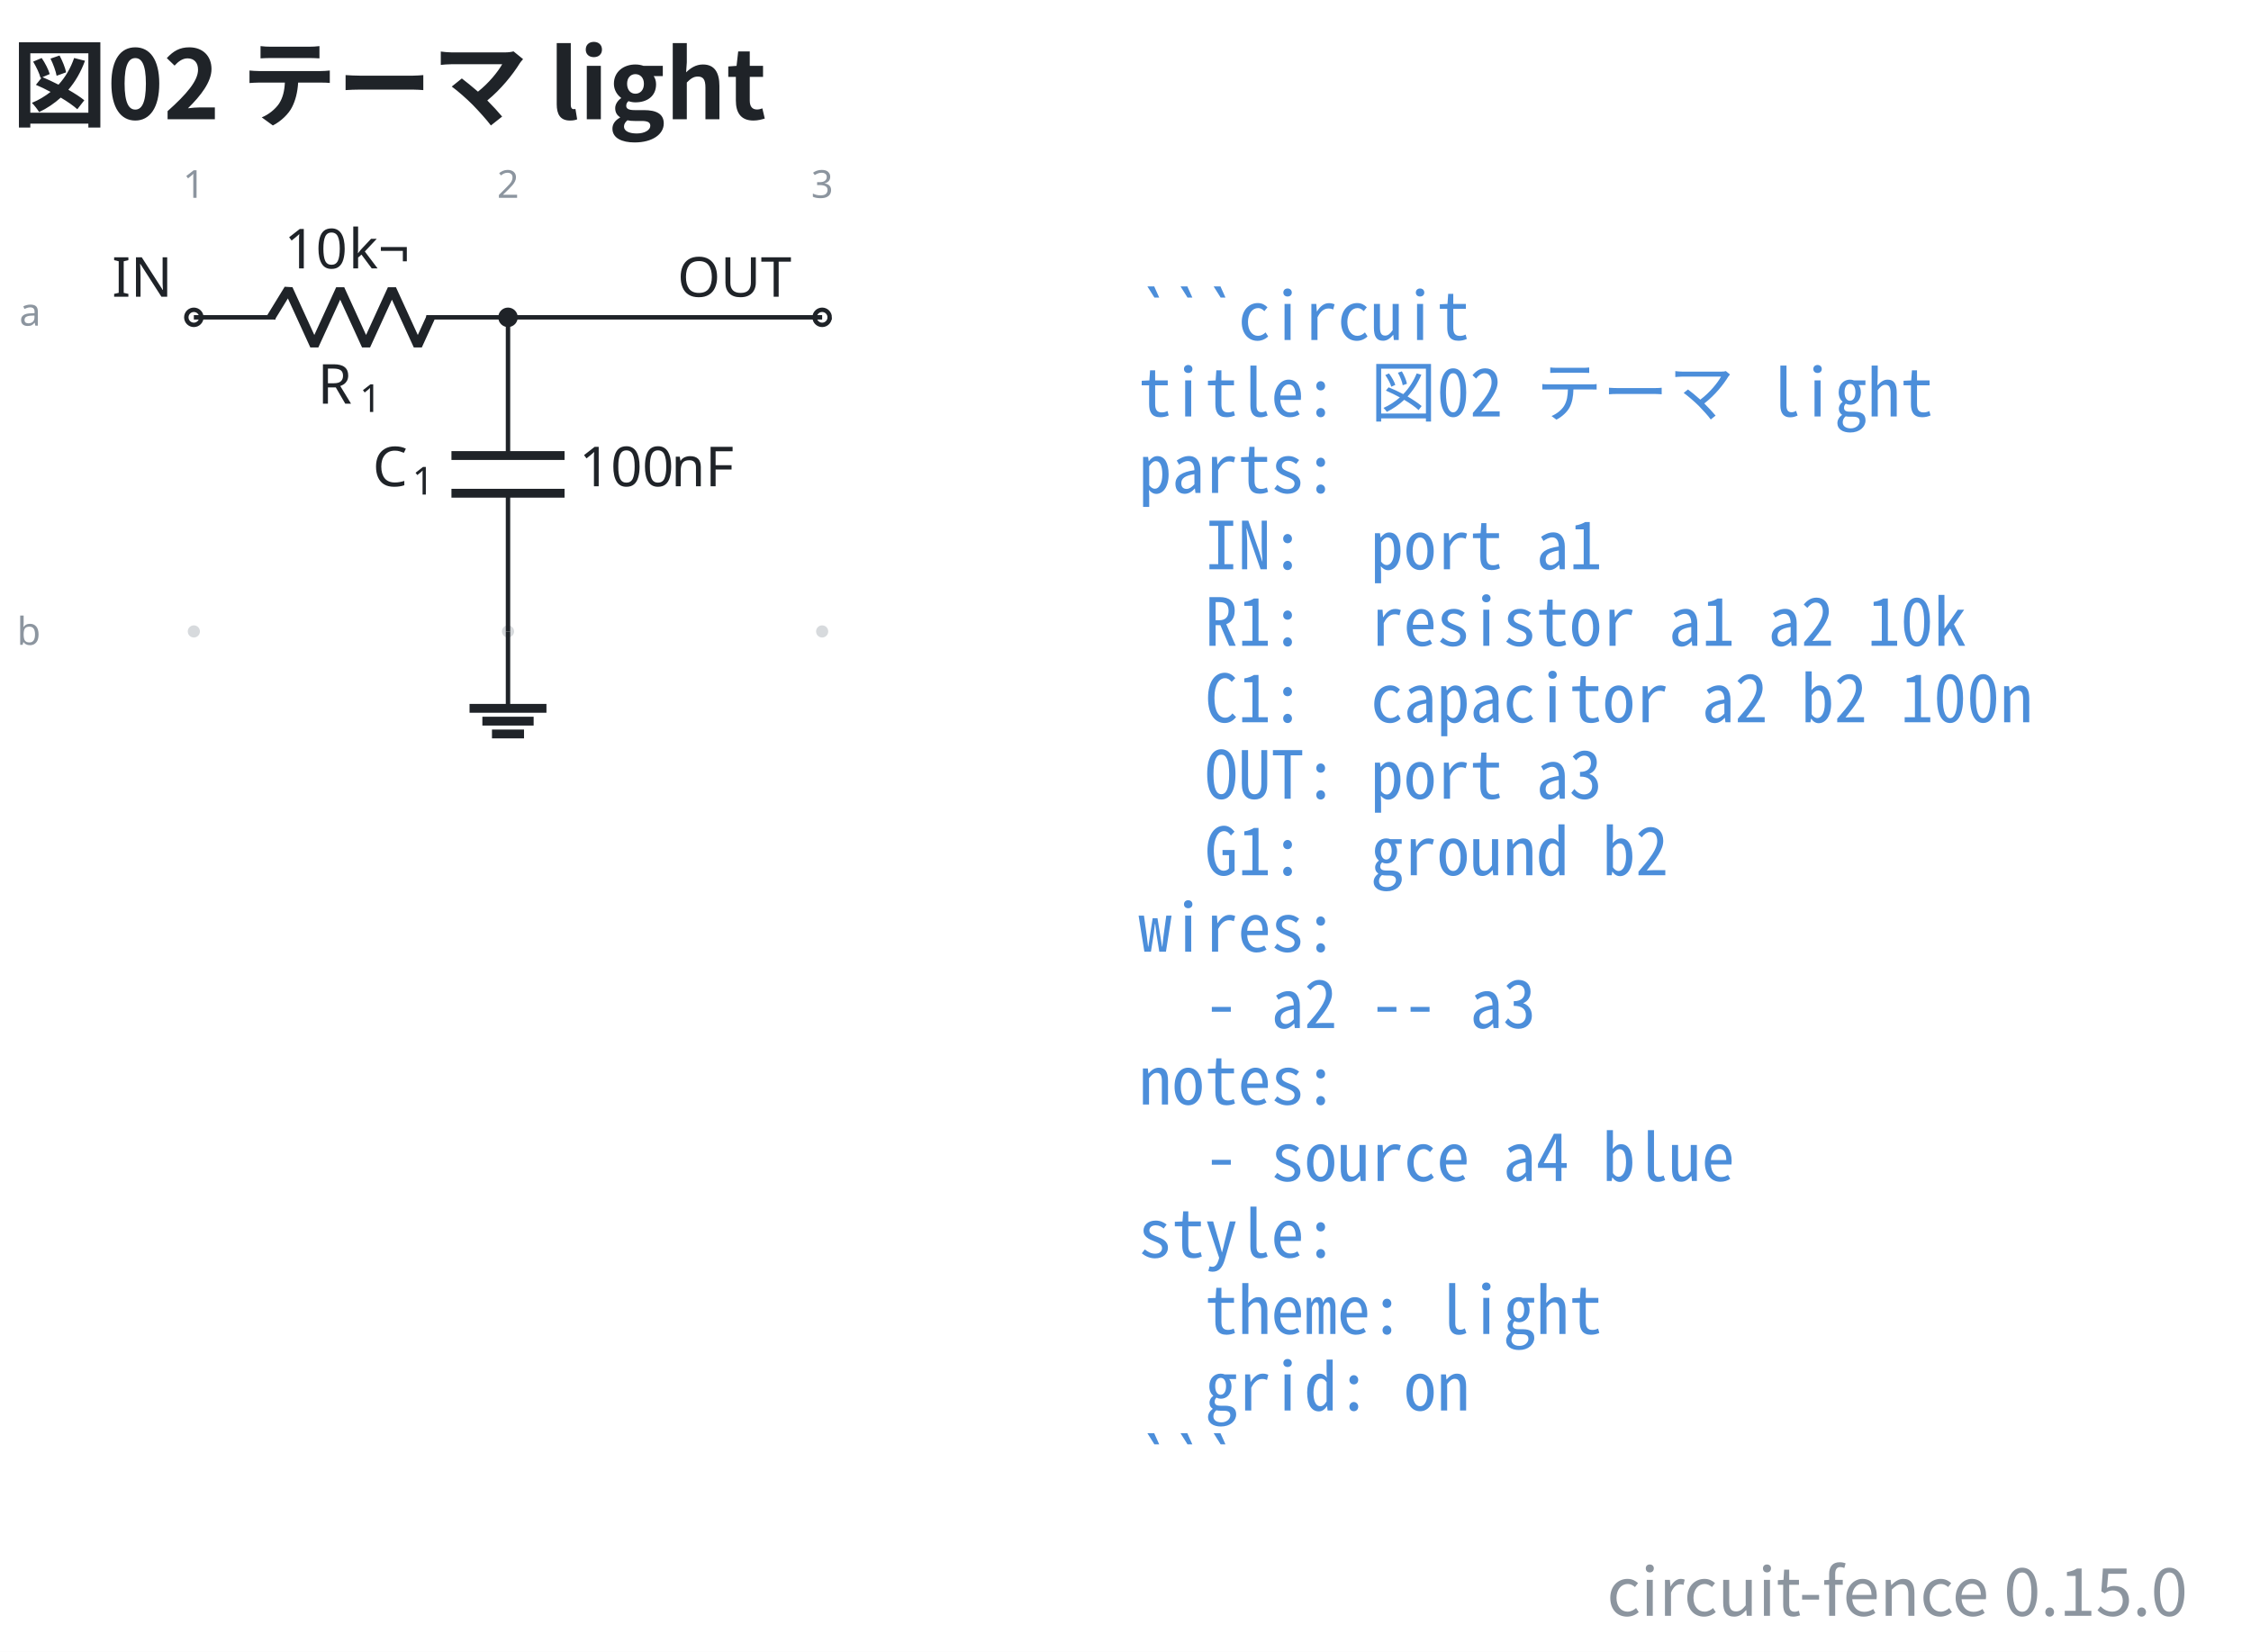
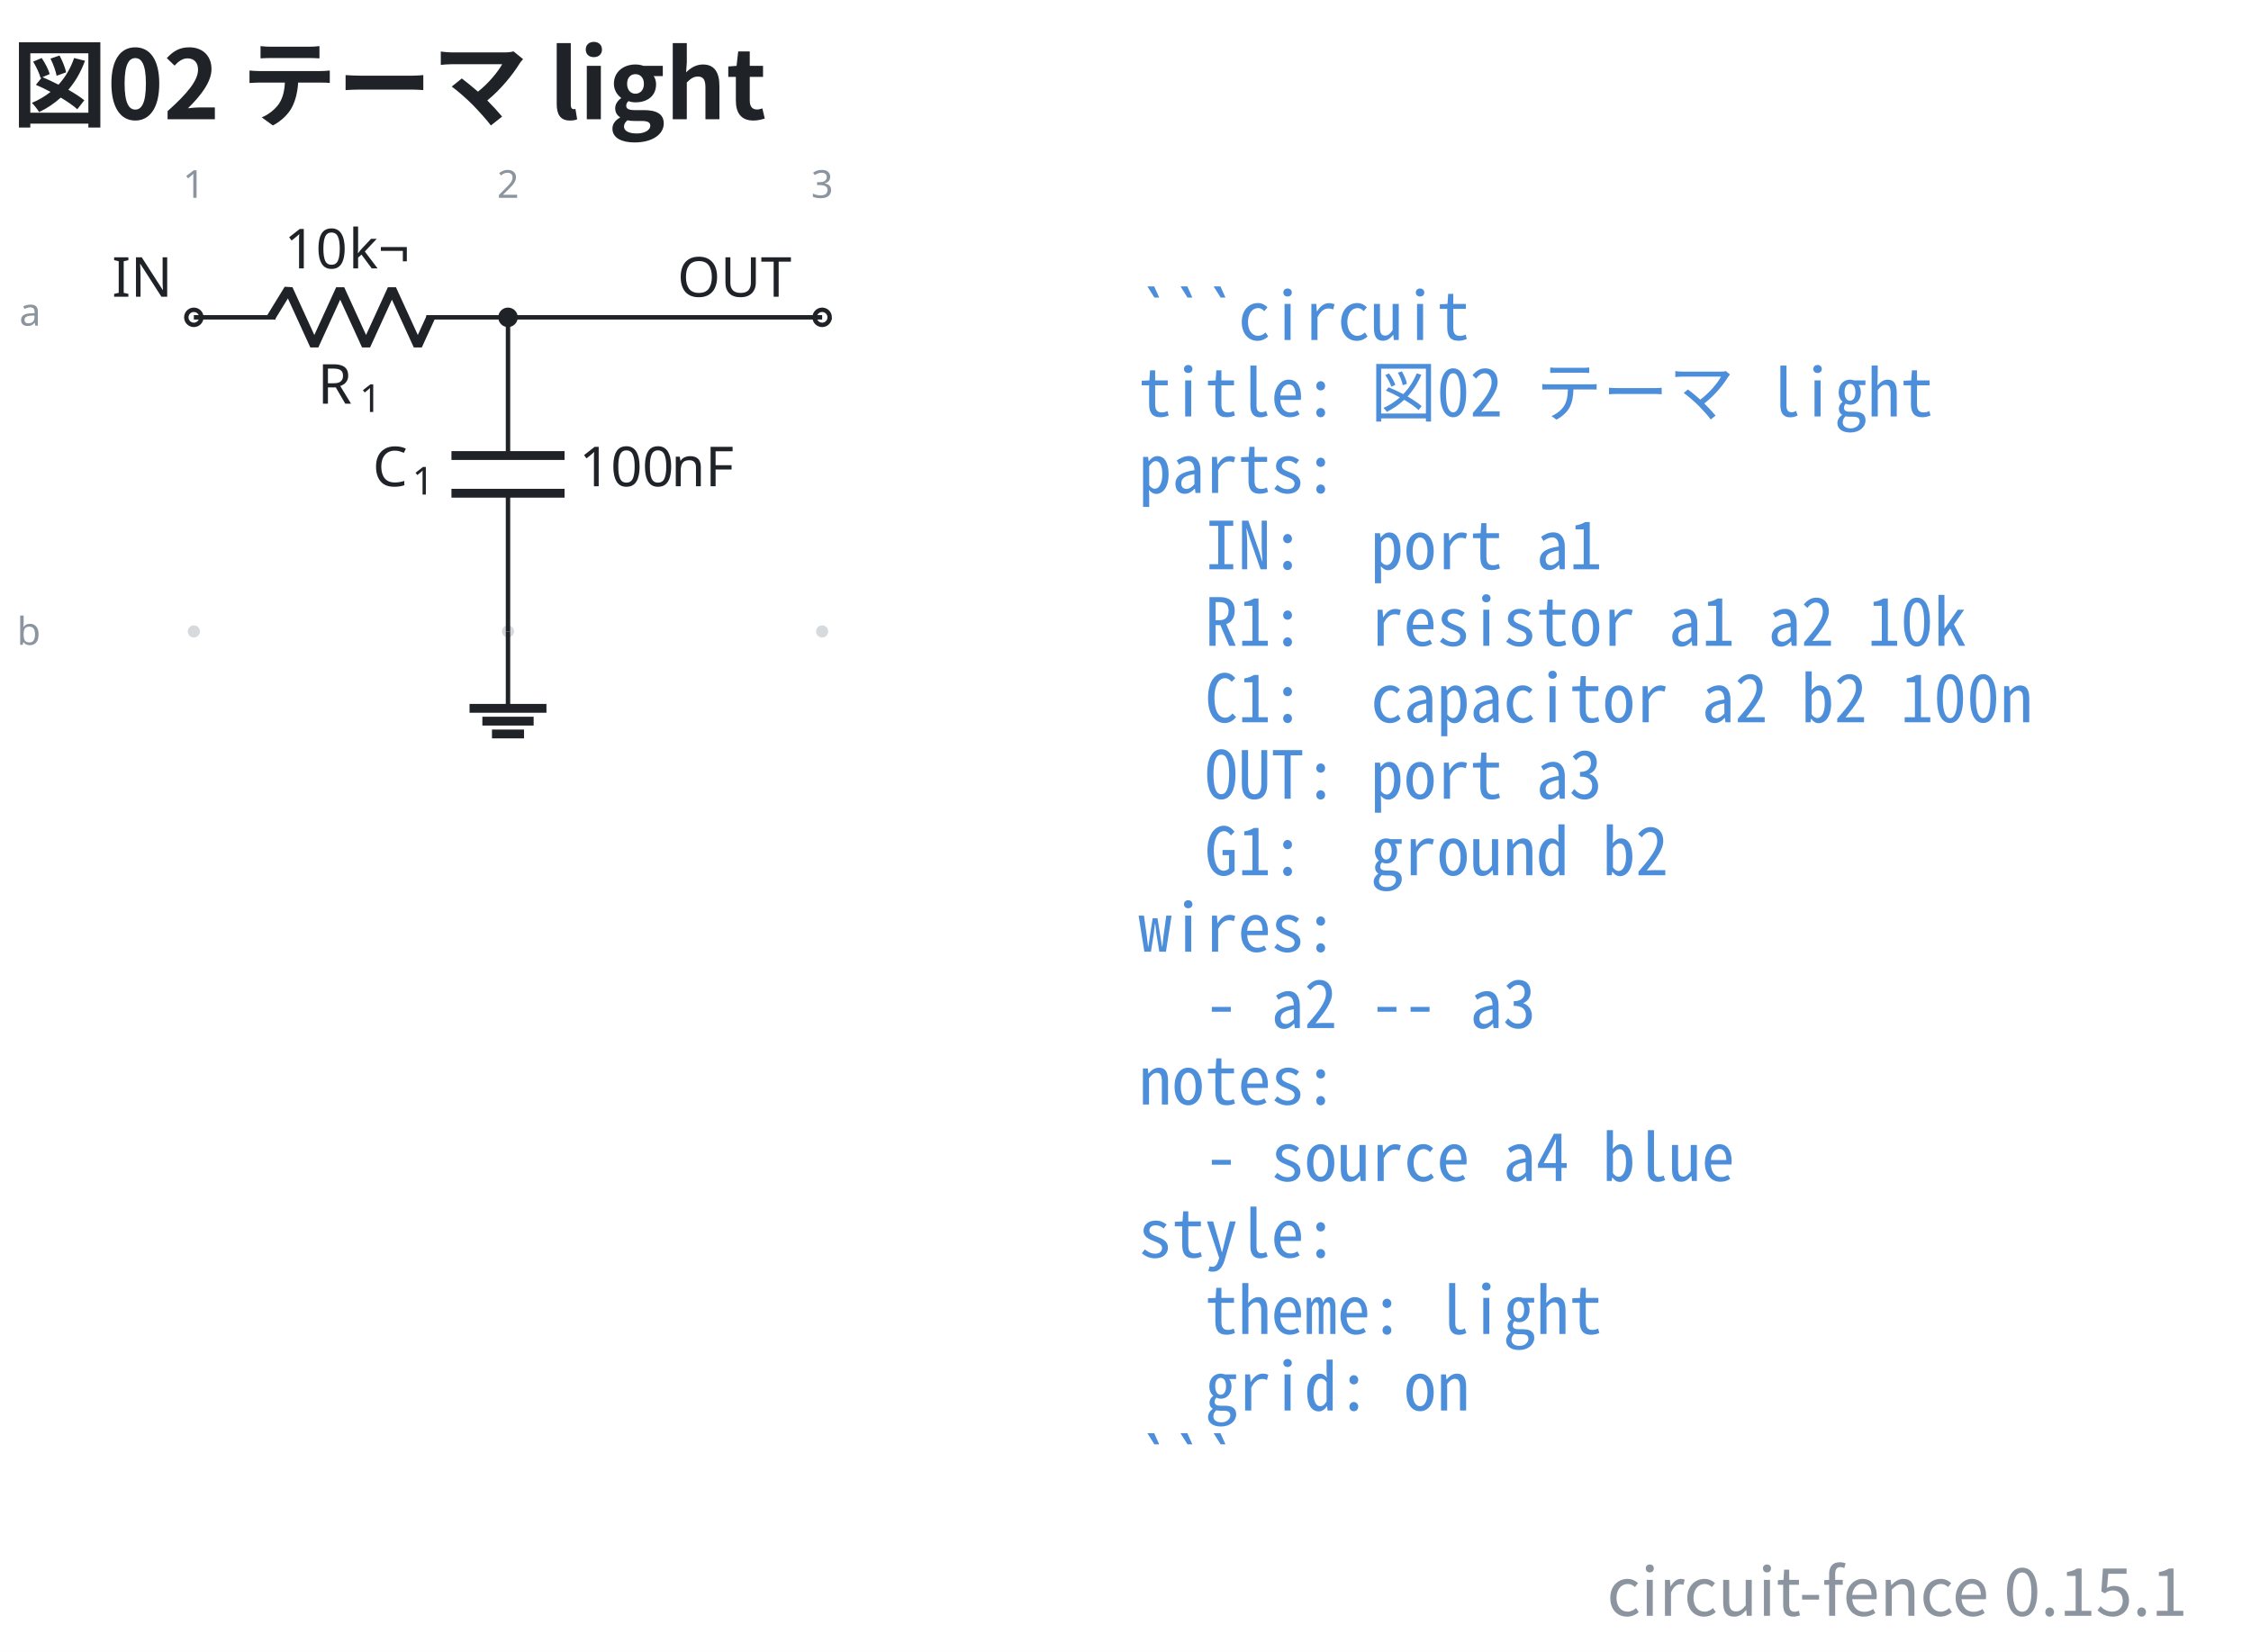
- <svg xmlns="http://www.w3.org/2000/svg" data-figure-paper="#ffffff" data-circuit-fence="0.15.0" fill="#1f2328" width="543.659" height="399.021" viewBox="-72 -72 407.744 299.266">
+ <svg xmlns="http://www.w3.org/2000/svg" data-figure-paper="#ffffff" data-circuit-fence="0.15.1" fill="#1f2328" width="543.659" height="399.021" viewBox="-72 -72 407.744 299.266">
  <rect x="-72" y="-72" width="407.744" height="299.266" fill="#ffffff" />
  <g stroke="#1f2328" stroke-miterlimit="10" stroke-width=".8">
    <path fill="#8c959f" fill-opacity=".35" stroke="none" stroke-opacity=".35" d="M-35.787-14.511a1.1 1.1 0 1 0-2.2 0 1.1 1.1 0 0 0 2.2 0M-35.787 42.394a1.1 1.1 0 1 0-2.2 0 1.1 1.1 0 0 0 2.2 0M21.118-14.511a1.1 1.1 0 1 0-2.2 0 1.1 1.1 0 0 0 2.2 0M21.118 42.394a1.1 1.1 0 1 0-2.2 0 1.1 1.1 0 0 0 2.2 0M78.024-14.511a1.1 1.1 0 1 0-2.2 0 1.1 1.1 0 0 0 2.2 0M78.024 42.394a1.1 1.1 0 1 0-2.2 0 1.1 1.1 0 0 0 2.2 0m-1.1 0" />
    <g fill="#8c959f" stroke="#8c959f">
      <text x="-36.887" y="-14.511" fill="#8c959f" stroke="none" font-family="cmr7" font-size="7" transform="translate(-1.993 -21.645)">1</text>
    </g>
    <g fill="#8c959f" stroke="#8c959f">
      <text x="-36.887" y="-14.511" fill="#8c959f" stroke="none" font-family="cmr7" font-size="7" transform="translate(54.912 -21.645)">2</text>
    </g>
    <g fill="#8c959f" stroke="#8c959f">
      <text x="-36.887" y="-14.511" fill="#8c959f" stroke="none" font-family="cmr7" font-size="7" transform="translate(111.818 -21.645)">3</text>
    </g>
    <g fill="#8c959f" stroke="#8c959f">
      <text x="-36.887" y="-14.511" fill="#8c959f" stroke="none" font-family="cmr7" font-size="7" transform="translate(-31.62 1.507)">a</text>
    </g>
    <g fill="#8c959f" stroke="#8c959f">
      <text x="-36.887" y="-14.511" fill="#8c959f" stroke="none" font-family="cmr7" font-size="7" transform="translate(-32.05 59.336)">b</text>
    </g>
    <g fill="#ffffff">
      <path d="M-35.522-14.511a1.365 1.365 0 1 0-2.73 0 1.365 1.365 0 0 0 2.73 0Zm-1.365 0" />
    </g>
    <text x="-36.887" y="-14.511" stroke="none" font-family="cmr10" font-size="10" transform="translate(-14.844 -3.733)">IN</text>
    <path fill="none" d="M-36.887-14.511h.4m-.4 0h14.795m27.315 0h14.795m-.4 0h.4" />
    <g stroke-linejoin="bevel" stroke-width="1.6">
      <path fill="none" d="m-22.892-14.511 3.143-5.122 4.686 10.243 4.686-10.243L-5.692-9.39l4.686-10.243L3.68-9.39l2.343-5.121" />
    </g>
    <g stroke="none">
      <text x="-36.887" y="-14.511" font-family="cmmi10" font-size="10" transform="translate(22.413 15.648)">R</text>
      <text x="-29.294" y="-13.011" font-family="cmr7" font-size="7" transform="translate(22.413 15.648)">1</text>
    </g>
    <g stroke="none" font-family="cmr10" font-size="10">
      <text x="-36.887" y="-14.511" transform="translate(16.37 -8.863)">10</text>
      <text x="-25.221" y="-14.511" transform="translate(16.37 -8.863)">k¬</text>
    </g>
    <path fill="none" d="M20.018-14.511v.4m0-.4v25.038m0 6.829v25.038m0-.4v.4" />
    <g stroke-width="1.6">
      <path fill="none" d="M30.261 10.527H9.775m20.486 6.829H9.775" />
    </g>
    <g stroke="none">
      <text x="-36.887" y="-14.511" font-family="cmmi10" font-size="10" transform="translate(32.39 30.606)">C</text>
      <text x="-29.74" y="-13.011" font-family="cmr7" font-size="7" transform="translate(32.39 30.606)">1</text>
    </g>
    <g stroke="none" font-family="cmr10" font-size="10">
      <text x="-36.887" y="-14.511" transform="translate(69.787 30.606)">100</text>
      <text x="-20.22" y="-14.511" transform="translate(69.787 30.606)">nF</text>
    </g>
    <g fill="#ffffff">
      <path d="M78.29-14.511a1.365 1.365 0 1 0-2.732 0 1.365 1.365 0 0 0 2.731 0Zm-1.366 0" />
    </g>
    <text x="-36.887" y="-14.511" stroke="none" font-family="cmr10" font-size="10" transform="translate(87.578 -3.733)">OUT</text>
    <path fill="none" d="M20.018 42.394v13.93" />
    <path fill="none" stroke-width="1.6" d="M13.053 56.325h13.93m-11.608 2.321h9.287m-7.546 2.322h5.804" />
    <path fill="none" d="M20.018-14.511h56.906" />
    <path d="M21.384-14.511a1.365 1.365 0 1 0-2.731 0 1.365 1.365 0 0 0 2.73 0Zm-1.366 0" />
    <g>
      <text x="-36.887" y="-14.511" fill="#4c8eda" stroke="none" font-family="'Noto Sans Mono CJK JP',ui-monospace,'SFMono-Regular',Consolas,'Liberation Mono',monospace" font-size="12" transform="translate(171.116 4.1)" xml:space="preserve">```circuit</text>
    </g>
    <g>
      <text x="-36.887" y="-14.511" fill="#4c8eda" stroke="none" font-family="'Noto Sans Mono CJK JP',ui-monospace,'SFMono-Regular',Consolas,'Liberation Mono',monospace" font-size="12" transform="translate(171.116 17.956)" xml:space="preserve">title: 図02 テーマ light</text>
    </g>
    <g>
      <text x="-36.887" y="-14.511" fill="#4c8eda" stroke="none" font-family="'Noto Sans Mono CJK JP',ui-monospace,'SFMono-Regular',Consolas,'Liberation Mono',monospace" font-size="12" transform="translate(171.116 31.813)" xml:space="preserve">parts:</text>
    </g>
    <g>
      <text x="-36.887" y="-14.511" fill="#4c8eda" stroke="none" font-family="'Noto Sans Mono CJK JP',ui-monospace,'SFMono-Regular',Consolas,'Liberation Mono',monospace" font-size="12" transform="translate(171.116 45.641)" xml:space="preserve">  IN:  port a1</text>
    </g>
    <g>
      <text x="-36.887" y="-14.511" fill="#4c8eda" stroke="none" font-family="'Noto Sans Mono CJK JP',ui-monospace,'SFMono-Regular',Consolas,'Liberation Mono',monospace" font-size="12" transform="translate(171.116 59.498)" xml:space="preserve">  R1:  resistor a1 a2 10k</text>
    </g>
    <g>
      <text x="-36.887" y="-14.511" fill="#4c8eda" stroke="none" font-family="'Noto Sans Mono CJK JP',ui-monospace,'SFMono-Regular',Consolas,'Liberation Mono',monospace" font-size="12" transform="translate(171.116 73.354)" xml:space="preserve">  C1:  capacitor a2 b2 100n</text>
    </g>
    <g>
      <text x="-36.887" y="-14.511" fill="#4c8eda" stroke="none" font-family="'Noto Sans Mono CJK JP',ui-monospace,'SFMono-Regular',Consolas,'Liberation Mono',monospace" font-size="12" transform="translate(171.116 87.21)" xml:space="preserve">  OUT: port a3</text>
    </g>
    <g>
      <text x="-36.887" y="-14.511" fill="#4c8eda" stroke="none" font-family="'Noto Sans Mono CJK JP',ui-monospace,'SFMono-Regular',Consolas,'Liberation Mono',monospace" font-size="12" transform="translate(171.116 101.067)" xml:space="preserve">  G1:  ground b2</text>
    </g>
    <g>
      <text x="-36.887" y="-14.511" fill="#4c8eda" stroke="none" font-family="'Noto Sans Mono CJK JP',ui-monospace,'SFMono-Regular',Consolas,'Liberation Mono',monospace" font-size="12" transform="translate(171.116 114.924)" xml:space="preserve">wires:</text>
    </g>
    <g>
      <text x="-36.887" y="-14.511" fill="#4c8eda" stroke="none" font-family="'Noto Sans Mono CJK JP',ui-monospace,'SFMono-Regular',Consolas,'Liberation Mono',monospace" font-size="12" transform="translate(171.116 128.751)" xml:space="preserve">  - a2 -- a3</text>
    </g>
    <g>
      <text x="-36.887" y="-14.511" fill="#4c8eda" stroke="none" font-family="'Noto Sans Mono CJK JP',ui-monospace,'SFMono-Regular',Consolas,'Liberation Mono',monospace" font-size="12" transform="translate(171.116 142.608)" xml:space="preserve">notes:</text>
    </g>
    <g>
      <text x="-36.887" y="-14.511" fill="#4c8eda" stroke="none" font-family="'Noto Sans Mono CJK JP',ui-monospace,'SFMono-Regular',Consolas,'Liberation Mono',monospace" font-size="12" transform="translate(171.116 156.464)" xml:space="preserve">  - source a4 blue</text>
    </g>
    <g>
      <text x="-36.887" y="-14.511" fill="#4c8eda" stroke="none" font-family="'Noto Sans Mono CJK JP',ui-monospace,'SFMono-Regular',Consolas,'Liberation Mono',monospace" font-size="12" transform="translate(171.116 170.32)" xml:space="preserve">style:</text>
    </g>
    <g>
      <text x="-36.887" y="-14.511" fill="#4c8eda" stroke="none" font-family="'Noto Sans Mono CJK JP',ui-monospace,'SFMono-Regular',Consolas,'Liberation Mono',monospace" font-size="12" transform="translate(171.116 184.177)" xml:space="preserve">  theme: light</text>
    </g>
    <g>
      <text x="-36.887" y="-14.511" fill="#4c8eda" stroke="none" font-family="'Noto Sans Mono CJK JP',ui-monospace,'SFMono-Regular',Consolas,'Liberation Mono',monospace" font-size="12" transform="translate(171.116 198.034)" xml:space="preserve">  grid: on</text>
    </g>
    <g>
      <text x="-36.887" y="-14.511" fill="#4c8eda" stroke="none" font-family="'Noto Sans Mono CJK JP',ui-monospace,'SFMono-Regular',Consolas,'Liberation Mono',monospace" font-size="12" transform="translate(171.116 211.862)" xml:space="preserve">```</text>
    </g>
    <g>
      <text x="-36.887" y="-14.511" fill="#1f2328" stroke="none" font-family="'Noto Sans CJK JP','Noto Sans JP','Hiragino Sans','Yu Gothic',sans-serif" font-size="17.28" transform="translate(-32.983 -35.889)" font-weight="bold">図02 テーマ light</text>
    </g>
    <g>
-       <text x="-36.887" y="-14.511" fill="#8c959f" stroke="none" font-family="'Noto Sans CJK JP','Noto Sans JP','Hiragino Sans','Yu Gothic',sans-serif" font-size="12" transform="translate(361.153 235.234)" text-anchor="end">circuit-fence 0.15.0</text>
+       <text x="-36.887" y="-14.511" fill="#8c959f" stroke="none" font-family="'Noto Sans CJK JP','Noto Sans JP','Hiragino Sans','Yu Gothic',sans-serif" font-size="12" transform="translate(361.153 235.234)" text-anchor="end">circuit-fence 0.15.1</text>
    </g>
  </g>
</svg>
